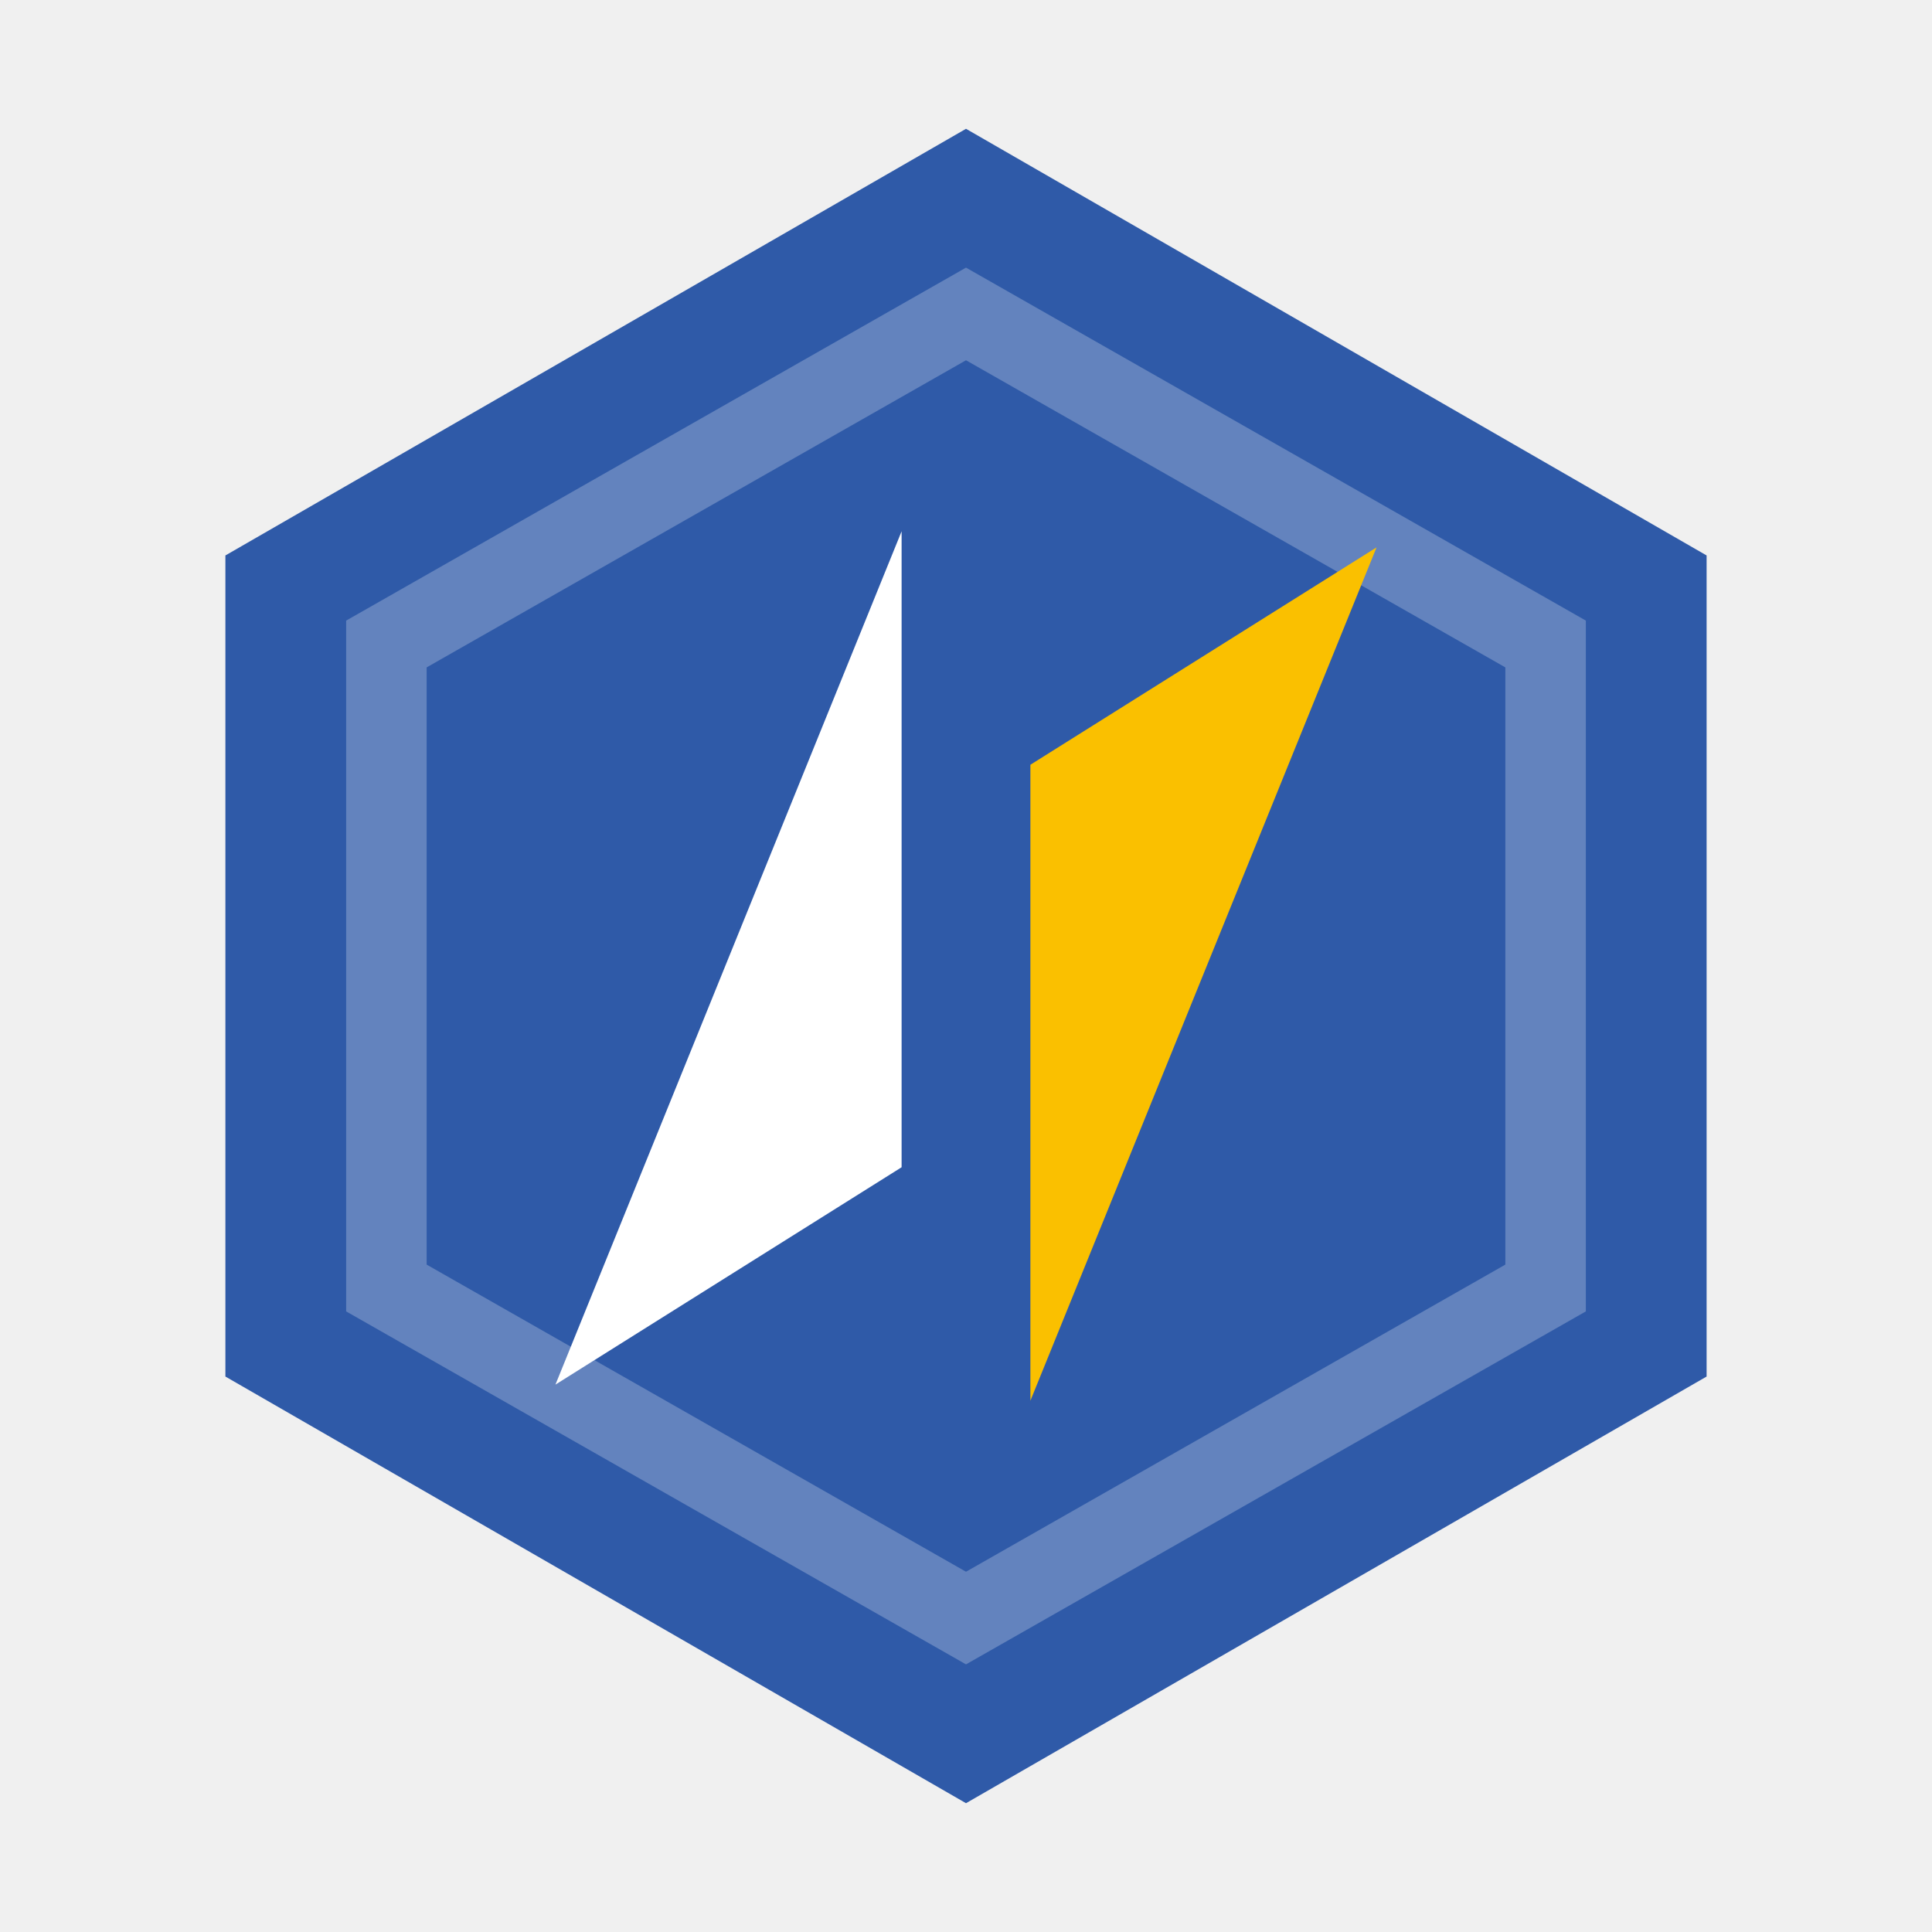
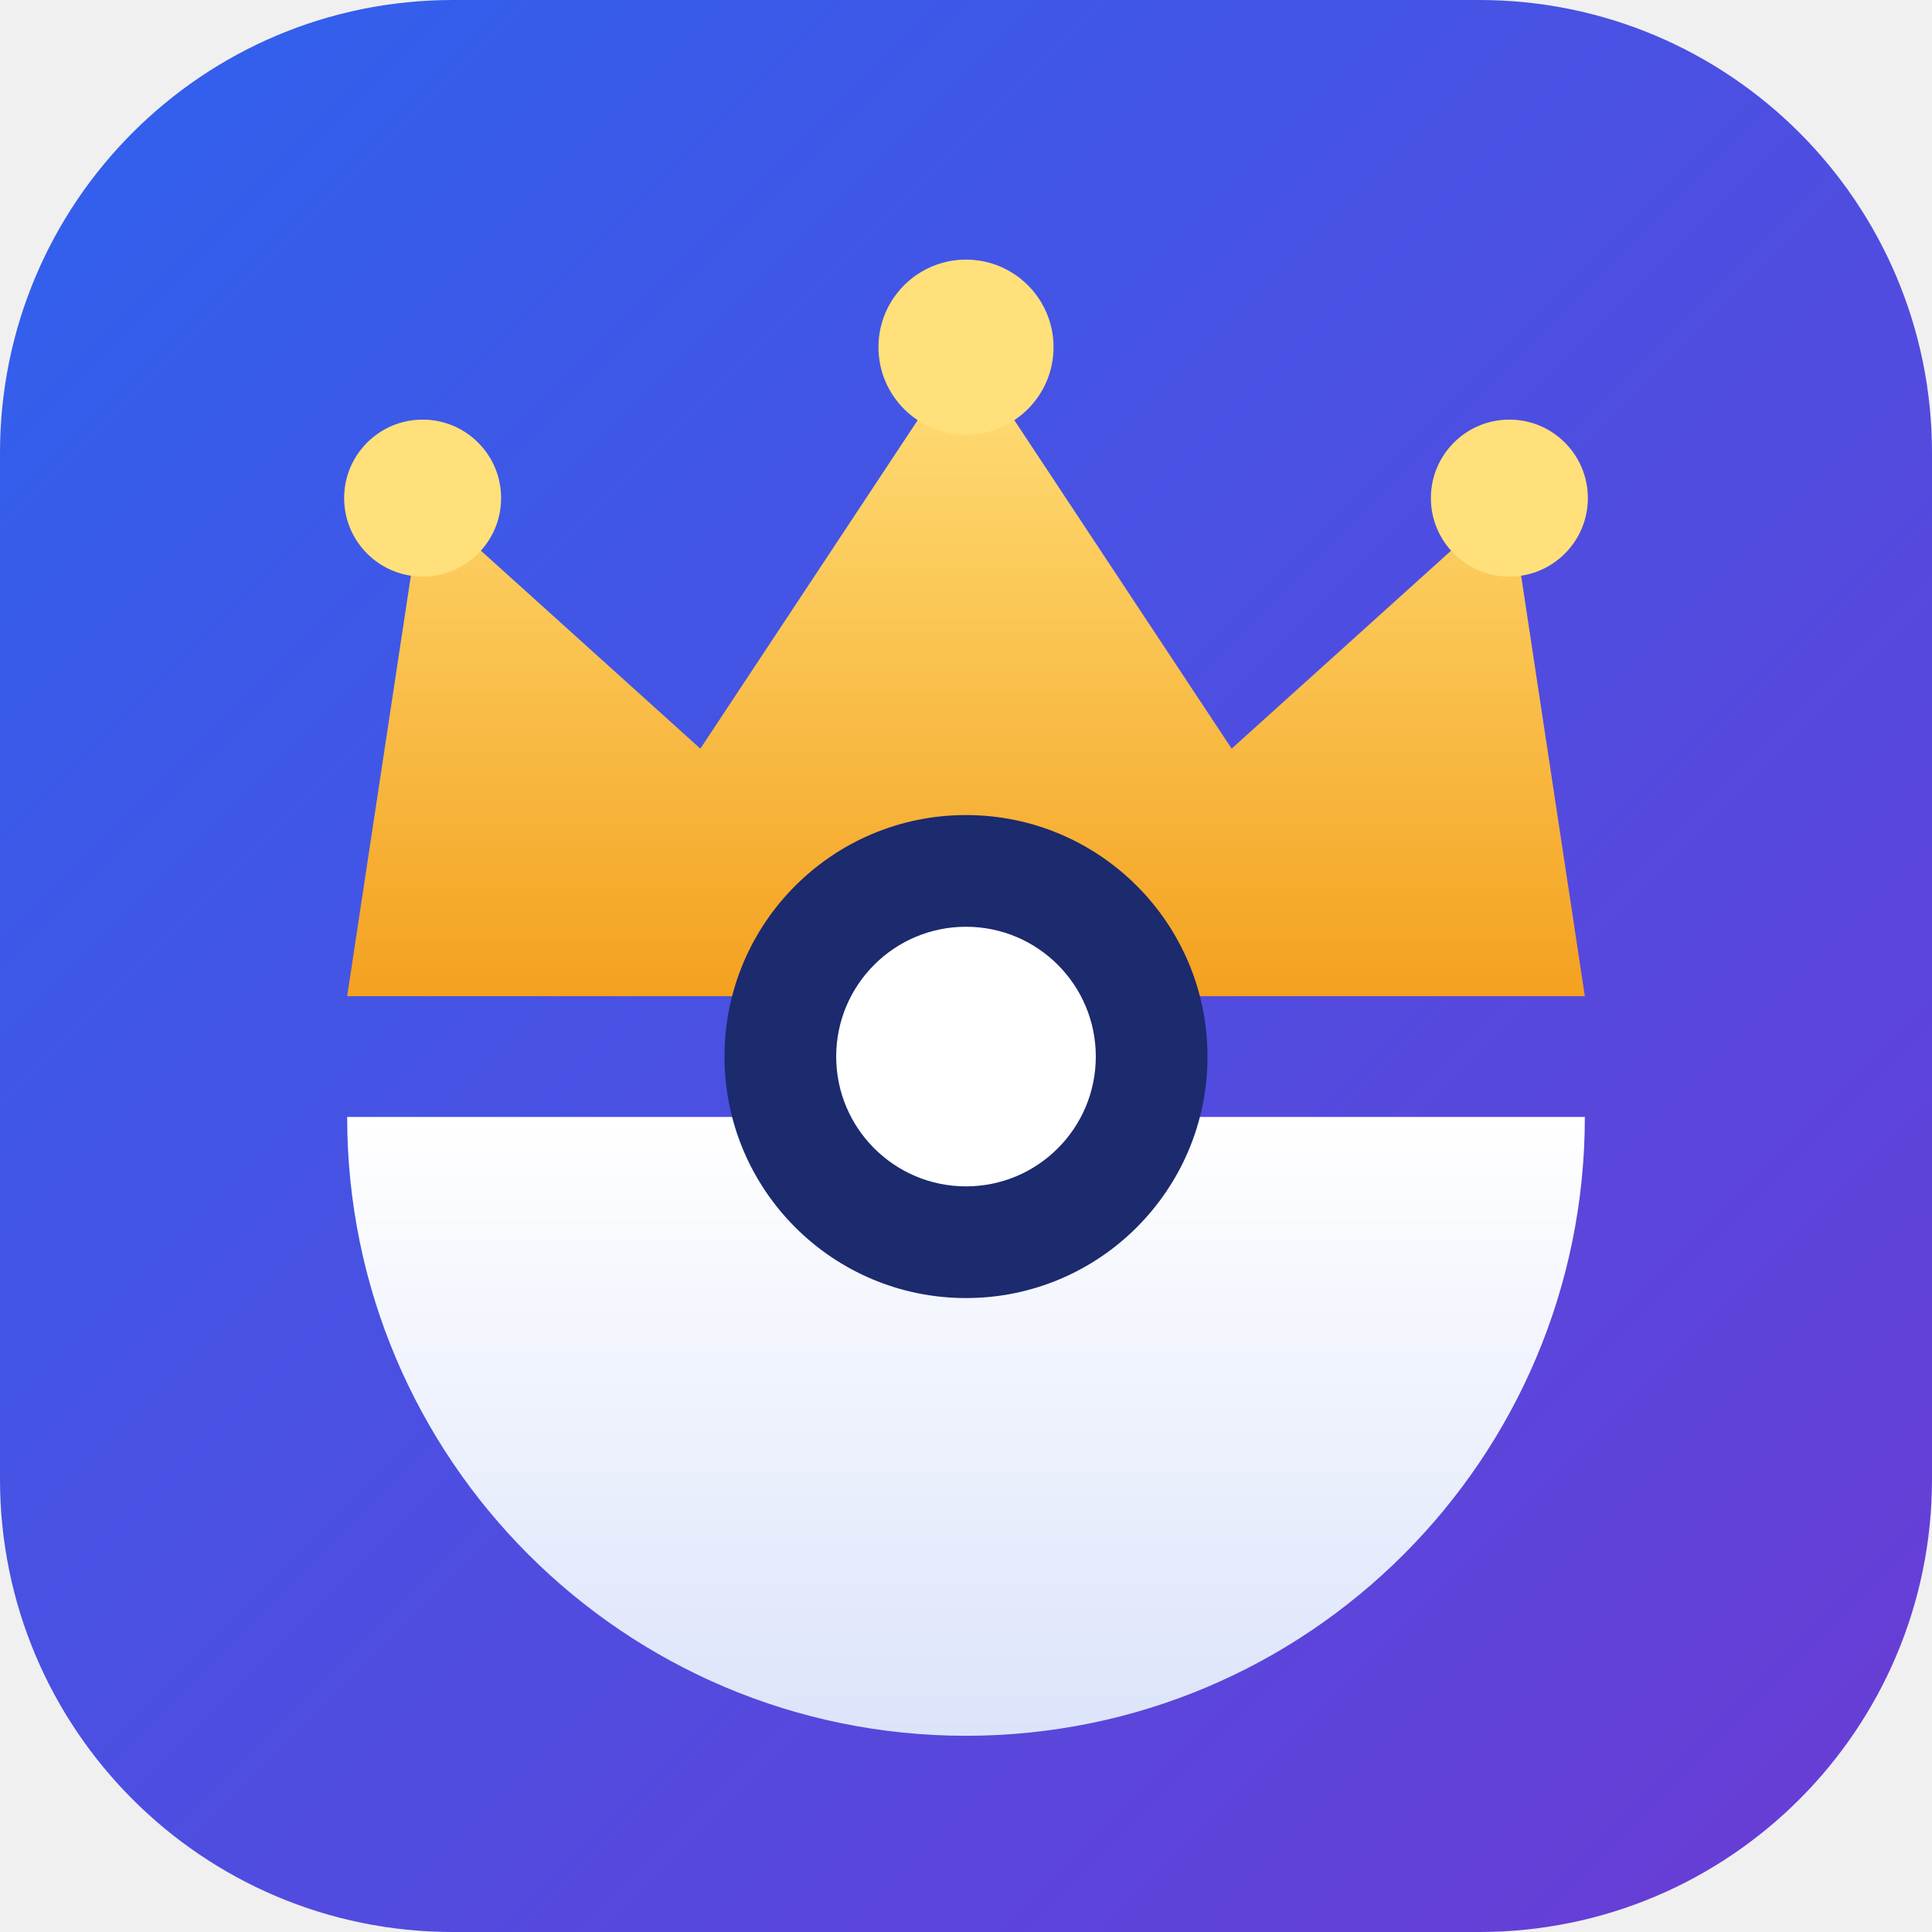
- <svg xmlns="http://www.w3.org/2000/svg" viewBox="0 0 24 24">
-   <path d="M12 1.6 21.2 6.9v10.2L12 22.4l-9.2-5.3V6.9z" fill="#2F5AA8" />
-   <path d="M12 3.9 19.2 8v8L12 20.1 4.8 16V8z" fill="none" stroke="#FFFFFF" stroke-opacity=".25" stroke-width="1" />
-   <path fill="#FFFFFF" d="M6.9 17.2 11.2 6.6v7.9z" />
-   <path fill="#FAC000" d="M17.1 6.8 12.8 17.4V9.5z" />
+ <svg xmlns="http://www.w3.org/2000/svg" viewBox="0 0 64 64">
+   <defs>
+     <linearGradient id="pcb-tile" x1="0" y1="0" x2="1" y2="1">
+       <stop offset="0" stop-color="#2E62EE" />
+       <stop offset="1" stop-color="#6B3BD4" />
+     </linearGradient>
+     <linearGradient id="pcb-gold" x1="0" y1="0" x2="0" y2="1">
+       <stop offset="0" stop-color="#FFE07A" />
+       <stop offset="1" stop-color="#F4A11F" />
+     </linearGradient>
+     <linearGradient id="pcb-shell" x1="0" y1="0" x2="0" y2="1">
+       <stop offset="0" stop-color="#FFFFFF" />
+       <stop offset="1" stop-color="#DCE4FA" />
+     </linearGradient>
+   </defs>
+   <rect width="64" height="64" rx="15" fill="url(#pcb-tile)" />
+   <path d="M11.5 33 14 16.5l9.2 8.3L32 11.5l8.8 13.3 9.2-8.3L52.5 33z" fill="url(#pcb-gold)" />
+   <circle cx="14" cy="16.5" r="2.6" fill="#FFE07A" />
+   <circle cx="32" cy="11.5" r="2.9" fill="#FFE07A" />
+   <circle cx="50" cy="16.5" r="2.6" fill="#FFE07A" />
+   <path d="M11.5 37a20.5 20.5 0 0 0 41 0z" fill="url(#pcb-shell)" />
+   <circle cx="32" cy="35" r="8" fill="#1C2A6E" />
+   <circle cx="32" cy="35" r="4.3" fill="#FFFFFF" />
</svg>
